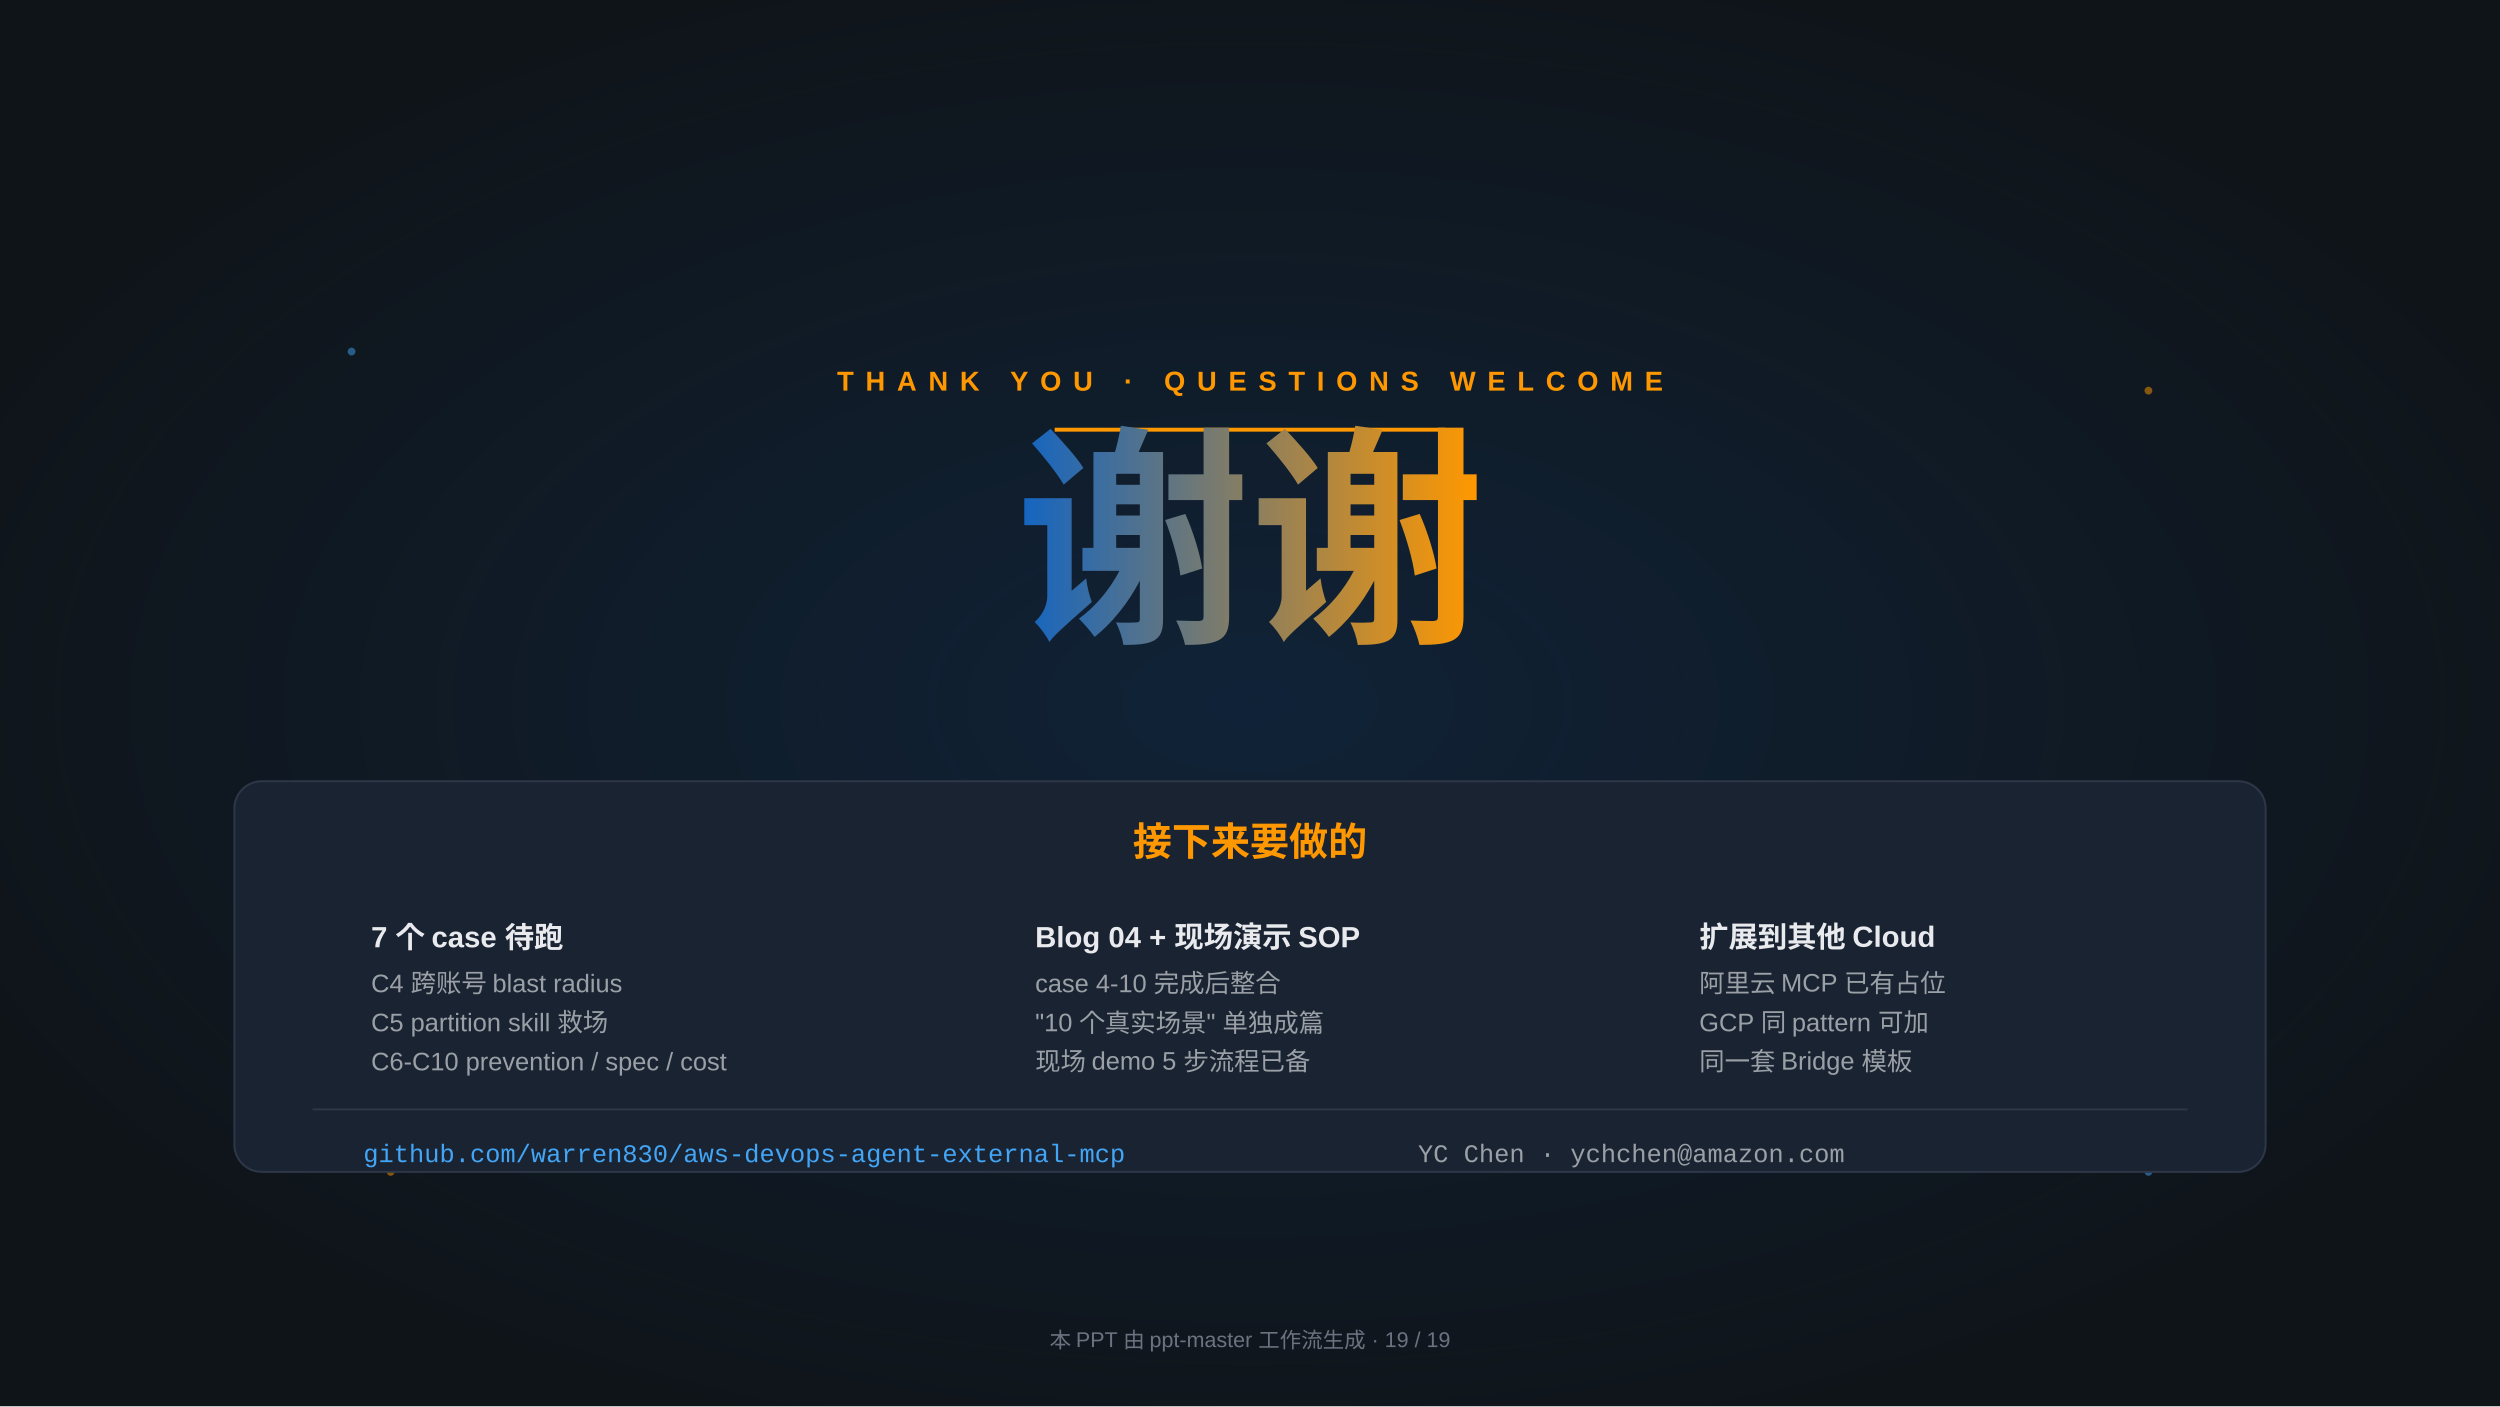
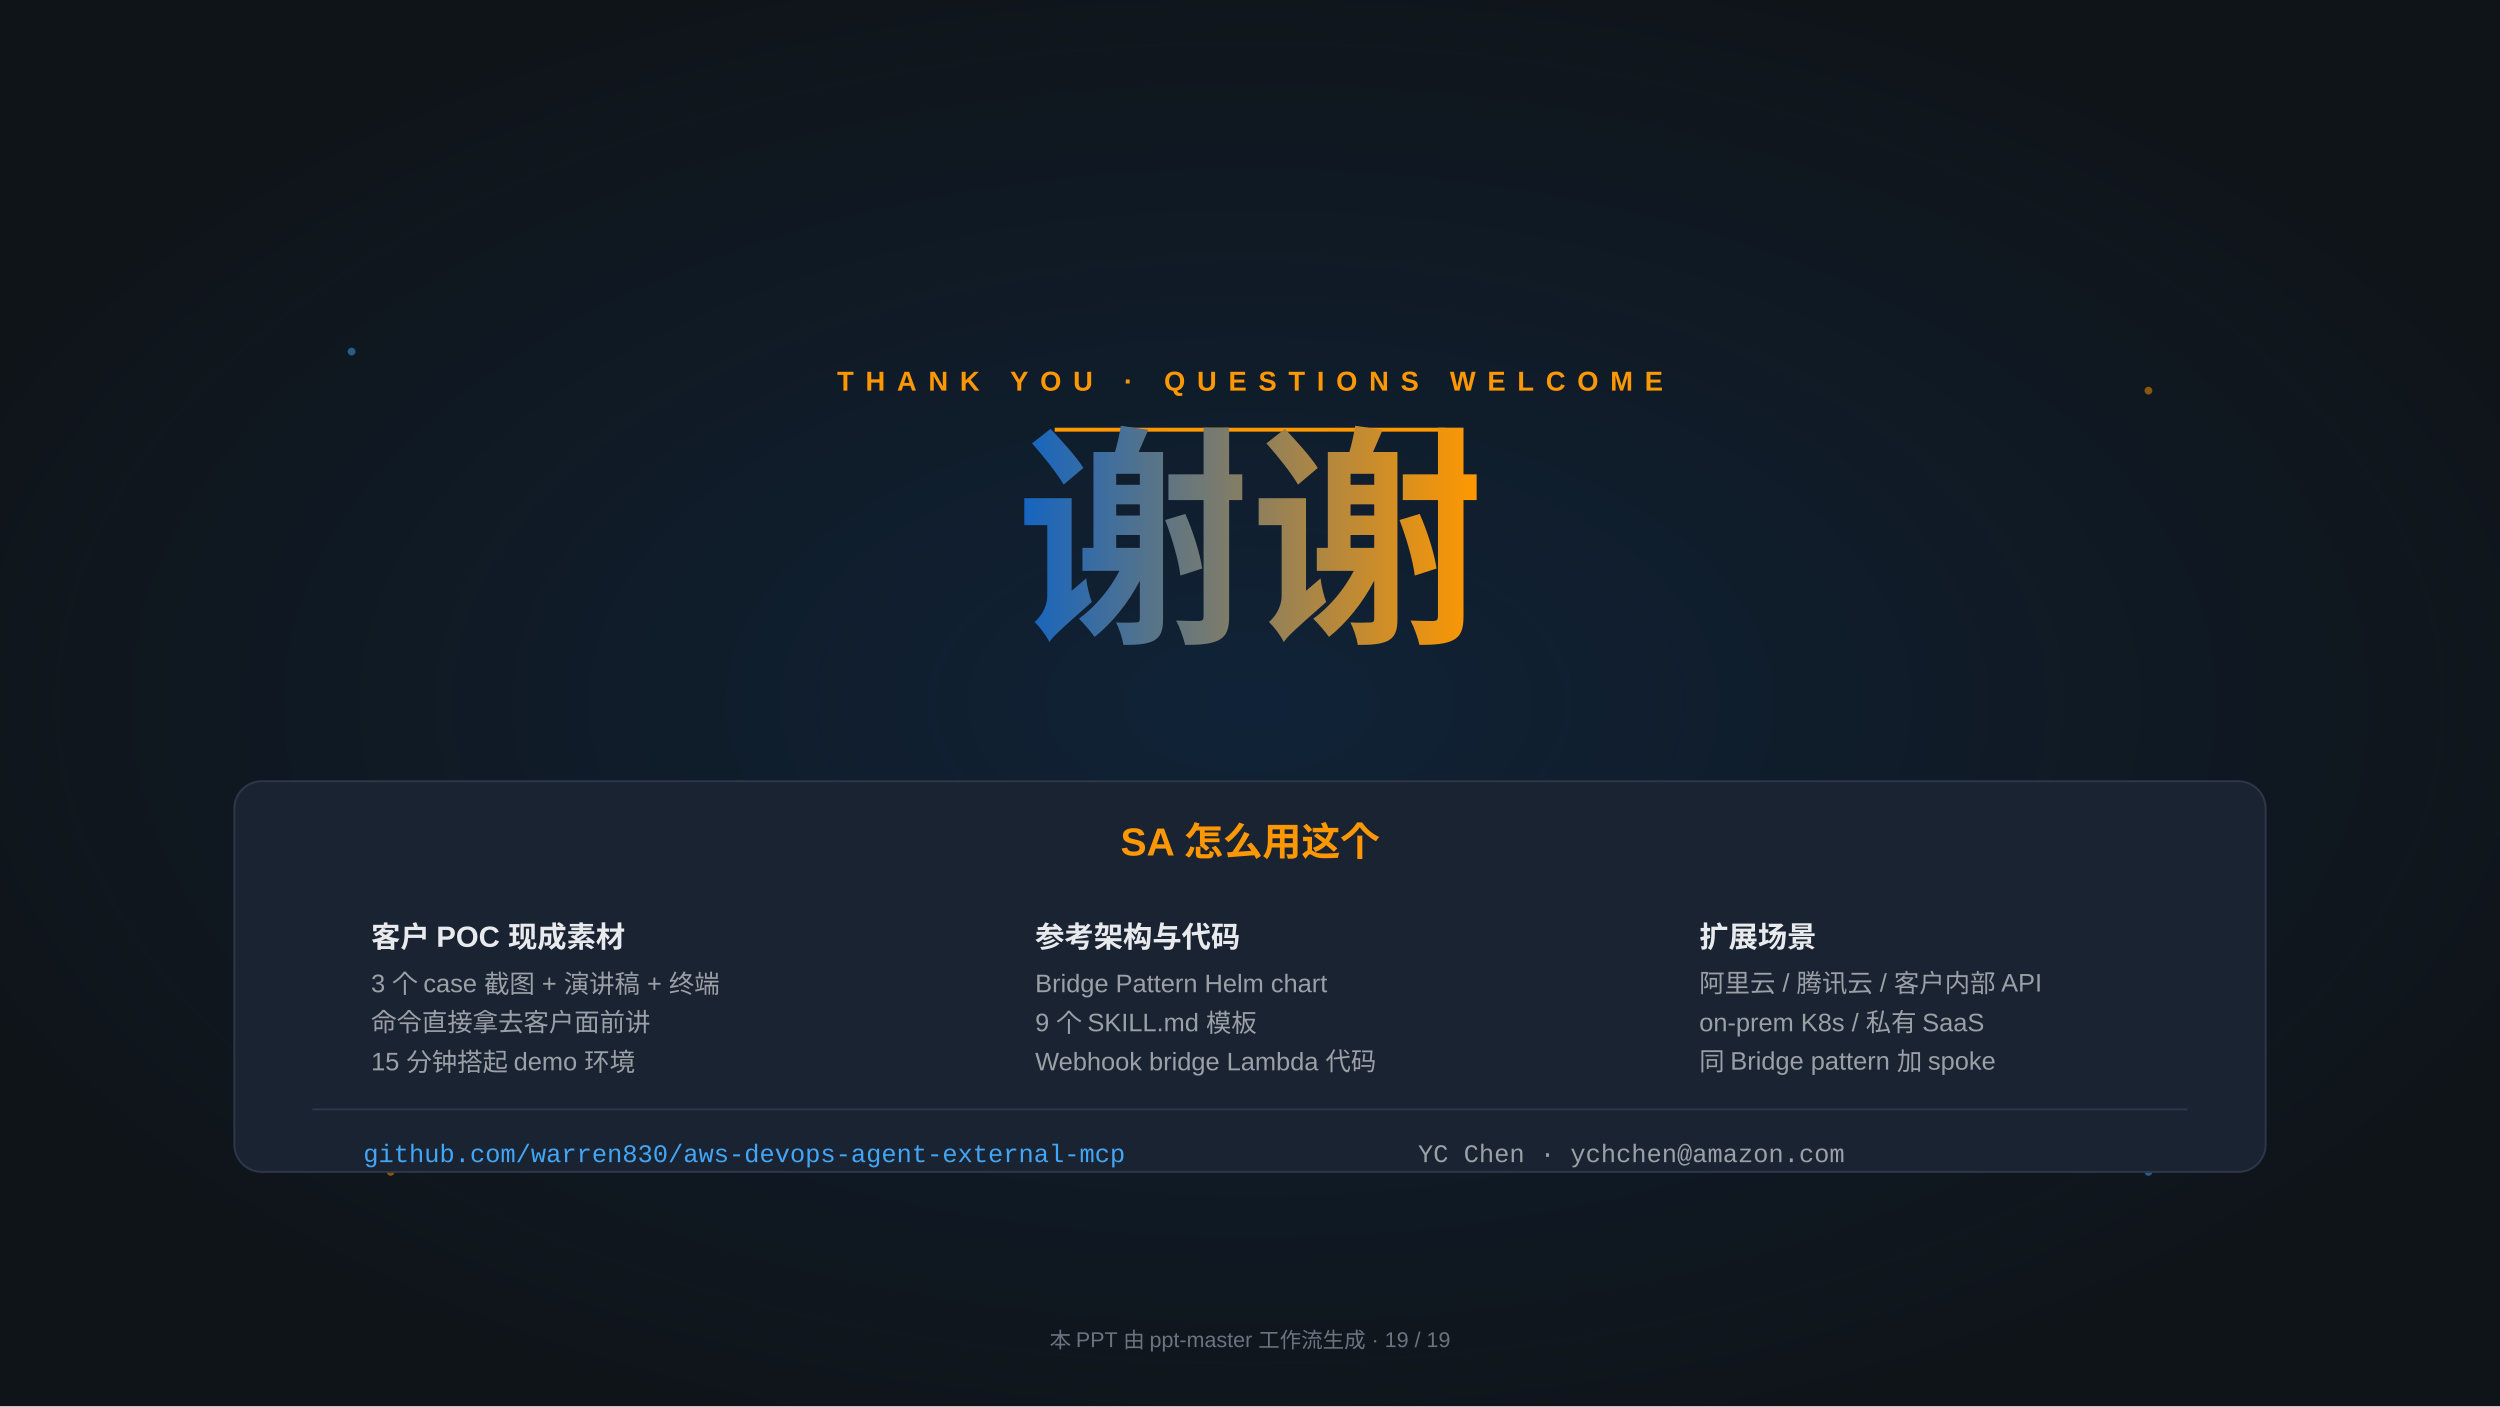
<svg xmlns="http://www.w3.org/2000/svg" viewBox="0 0 1280 720" width="1280" height="720">
  <defs>
    <linearGradient id="thanksGrad" x1="0%" y1="0%" x2="100%" y2="0%">
      <stop offset="0%" stop-color="#1565C0" />
      <stop offset="100%" stop-color="#FF9800" />
    </linearGradient>
    <radialGradient id="thanksBgGlow" cx="50%" cy="50%" r="55%">
      <stop offset="0%" stop-color="#1565C0" stop-opacity="0.18" />
      <stop offset="100%" stop-color="#1565C0" stop-opacity="0" />
    </radialGradient>
  </defs>
  <g id="bg-base">
    <rect width="1280" height="720" fill="#0F1419" />
    <rect width="1280" height="720" fill="url(#thanksBgGlow)" />
  </g>
  <g id="bg-decoration">
    <line x1="540" y1="220" x2="740" y2="220" stroke="#FF9800" stroke-width="2" />
    <circle cx="180" cy="180" r="2" fill="#42A5F5" fill-opacity="0.5" />
    <circle cx="1100" cy="200" r="2" fill="#FF9800" fill-opacity="0.5" />
    <circle cx="200" cy="600" r="2" fill="#FF9800" fill-opacity="0.5" />
    <circle cx="1100" cy="600" r="2" fill="#42A5F5" fill-opacity="0.5" />
  </g>
  <g id="thanks-title">
    <text x="640" y="200" text-anchor="middle" font-family="&quot;Microsoft YaHei&quot;, &quot;PingFang SC&quot;, Arial, sans-serif" font-size="14" font-weight="600" fill="#FF9800" letter-spacing="6">THANK YOU · QUESTIONS WELCOME</text>
    <text x="640" y="320" text-anchor="middle" font-family="SimHei, &quot;Microsoft YaHei&quot;, Arial, sans-serif" font-size="120" font-weight="900" fill="url(#thanksGrad)">谢谢</text>
  </g>
  <g id="next-steps">
    <rect x="120" y="400" width="1040" height="200" rx="14" fill="#1A2332" stroke="#2D3748" stroke-width="1" />
-     <text x="640" y="438" text-anchor="middle" font-family="SimHei, &quot;Microsoft YaHei&quot;, Arial, sans-serif" font-size="20" font-weight="700" fill="#FF9800">接下来要做的</text>
+     <text x="640" y="438" text-anchor="middle" font-family="SimHei, &quot;Microsoft YaHei&quot;, Arial, sans-serif" font-size="20" font-weight="700" fill="#FF9800">SA 怎么用这个</text>
    <g id="next-1">
      <use data-icon="tabler-filled/flag-3" x="160" y="468" width="22" height="22" fill="#42A5F5" />
-       <text x="190" y="485" font-family="SimHei, &quot;Microsoft YaHei&quot;, Arial, sans-serif" font-size="15" font-weight="700" fill="#E8EAED">7 个 case 待跑</text>
-       <text x="190" y="508" font-family="&quot;Microsoft YaHei&quot;, &quot;PingFang SC&quot;, Arial, sans-serif" font-size="13" fill="#9AA0A6">C4 跨账号 blast radius</text>
-       <text x="190" y="528" font-family="&quot;Microsoft YaHei&quot;, &quot;PingFang SC&quot;, Arial, sans-serif" font-size="13" fill="#9AA0A6">C5 partition skill 救场</text>
-       <text x="190" y="548" font-family="&quot;Microsoft YaHei&quot;, &quot;PingFang SC&quot;, Arial, sans-serif" font-size="13" fill="#9AA0A6">C6-C10 prevention / spec / cost</text>
+       <text x="190" y="485" font-family="SimHei, &quot;Microsoft YaHei&quot;, Arial, sans-serif" font-size="15" font-weight="700" fill="#E8EAED">客户 POC 现成素材</text>
+       <text x="190" y="508" font-family="&quot;Microsoft YaHei&quot;, &quot;PingFang SC&quot;, Arial, sans-serif" font-size="13" fill="#9AA0A6">3 个 case 截图 + 演讲稿 + 终端</text>
+       <text x="190" y="528" font-family="&quot;Microsoft YaHei&quot;, &quot;PingFang SC&quot;, Arial, sans-serif" font-size="13" fill="#9AA0A6">命令直接拿去客户面前讲</text>
+       <text x="190" y="548" font-family="&quot;Microsoft YaHei&quot;, &quot;PingFang SC&quot;, Arial, sans-serif" font-size="13" fill="#9AA0A6">15 分钟搭起 demo 环境</text>
    </g>
    <g id="next-2">
      <use data-icon="tabler-filled/code-circle" x="500" y="468" width="22" height="22" fill="#FF9800" />
-       <text x="530" y="485" font-family="SimHei, &quot;Microsoft YaHei&quot;, Arial, sans-serif" font-size="15" font-weight="700" fill="#E8EAED">Blog 04 + 现场演示 SOP</text>
-       <text x="530" y="508" font-family="&quot;Microsoft YaHei&quot;, &quot;PingFang SC&quot;, Arial, sans-serif" font-size="13" fill="#9AA0A6">case 4-10 完成后整合</text>
-       <text x="530" y="528" font-family="&quot;Microsoft YaHei&quot;, &quot;PingFang SC&quot;, Arial, sans-serif" font-size="13" fill="#9AA0A6">"10 个真实场景" 单独成篇</text>
-       <text x="530" y="548" font-family="&quot;Microsoft YaHei&quot;, &quot;PingFang SC&quot;, Arial, sans-serif" font-size="13" fill="#9AA0A6">现场 demo 5 步流程已备</text>
+       <text x="530" y="485" font-family="SimHei, &quot;Microsoft YaHei&quot;, Arial, sans-serif" font-size="15" font-weight="700" fill="#E8EAED">参考架构与代码</text>
+       <text x="530" y="508" font-family="&quot;Microsoft YaHei&quot;, &quot;PingFang SC&quot;, Arial, sans-serif" font-size="13" fill="#9AA0A6">Bridge Pattern Helm chart</text>
+       <text x="530" y="528" font-family="&quot;Microsoft YaHei&quot;, &quot;PingFang SC&quot;, Arial, sans-serif" font-size="13" fill="#9AA0A6">9 个 SKILL.md 模板</text>
+       <text x="530" y="548" font-family="&quot;Microsoft YaHei&quot;, &quot;PingFang SC&quot;, Arial, sans-serif" font-size="13" fill="#9AA0A6">Webhook bridge Lambda 代码</text>
    </g>
    <g id="next-3">
      <use data-icon="tabler-filled/world" x="840" y="468" width="22" height="22" fill="#4CAF50" />
-       <text x="870" y="485" font-family="SimHei, &quot;Microsoft YaHei&quot;, Arial, sans-serif" font-size="15" font-weight="700" fill="#E8EAED">扩展到其他 Cloud</text>
-       <text x="870" y="508" font-family="&quot;Microsoft YaHei&quot;, &quot;PingFang SC&quot;, Arial, sans-serif" font-size="13" fill="#9AA0A6">阿里云 MCP 已有占位</text>
-       <text x="870" y="528" font-family="&quot;Microsoft YaHei&quot;, &quot;PingFang SC&quot;, Arial, sans-serif" font-size="13" fill="#9AA0A6">GCP 同 pattern 可加</text>
-       <text x="870" y="548" font-family="&quot;Microsoft YaHei&quot;, &quot;PingFang SC&quot;, Arial, sans-serif" font-size="13" fill="#9AA0A6">同一套 Bridge 模板</text>
+       <text x="870" y="485" font-family="SimHei, &quot;Microsoft YaHei&quot;, Arial, sans-serif" font-size="15" font-weight="700" fill="#E8EAED">扩展场景</text>
+       <text x="870" y="508" font-family="&quot;Microsoft YaHei&quot;, &quot;PingFang SC&quot;, Arial, sans-serif" font-size="13" fill="#9AA0A6">阿里云 / 腾讯云 / 客户内部 API</text>
+       <text x="870" y="528" font-family="&quot;Microsoft YaHei&quot;, &quot;PingFang SC&quot;, Arial, sans-serif" font-size="13" fill="#9AA0A6">on-prem K8s / 私有 SaaS</text>
+       <text x="870" y="548" font-family="&quot;Microsoft YaHei&quot;, &quot;PingFang SC&quot;, Arial, sans-serif" font-size="13" fill="#9AA0A6">同 Bridge pattern 加 spoke</text>
    </g>
    <line x1="160" y1="568" x2="1120" y2="568" stroke="#2D3748" stroke-width="1" />
    <use data-icon="tabler-filled/code-circle" x="160" y="582" width="18" height="18" fill="#42A5F5" />
    <text x="186" y="595" font-family="Consolas, &quot;Courier New&quot;, monospace" font-size="13" fill="#42A5F5">github.com/warren830/aws-devops-agent-external-mcp</text>
    <use data-icon="tabler-filled/user" x="700" y="582" width="18" height="18" fill="#9AA0A6" />
    <text x="726" y="595" font-family="Consolas, &quot;Courier New&quot;, monospace" font-size="13" fill="#9AA0A6">YC Chen · ychchen@amazon.com</text>
  </g>
  <g id="page-footer">
    <text x="640" y="690" text-anchor="middle" font-family="&quot;Microsoft YaHei&quot;, &quot;PingFang SC&quot;, Arial, sans-serif" font-size="11" fill="#6B7280">本 PPT 由 ppt-master 工作流生成 · 19 / 19</text>
  </g>
</svg>
